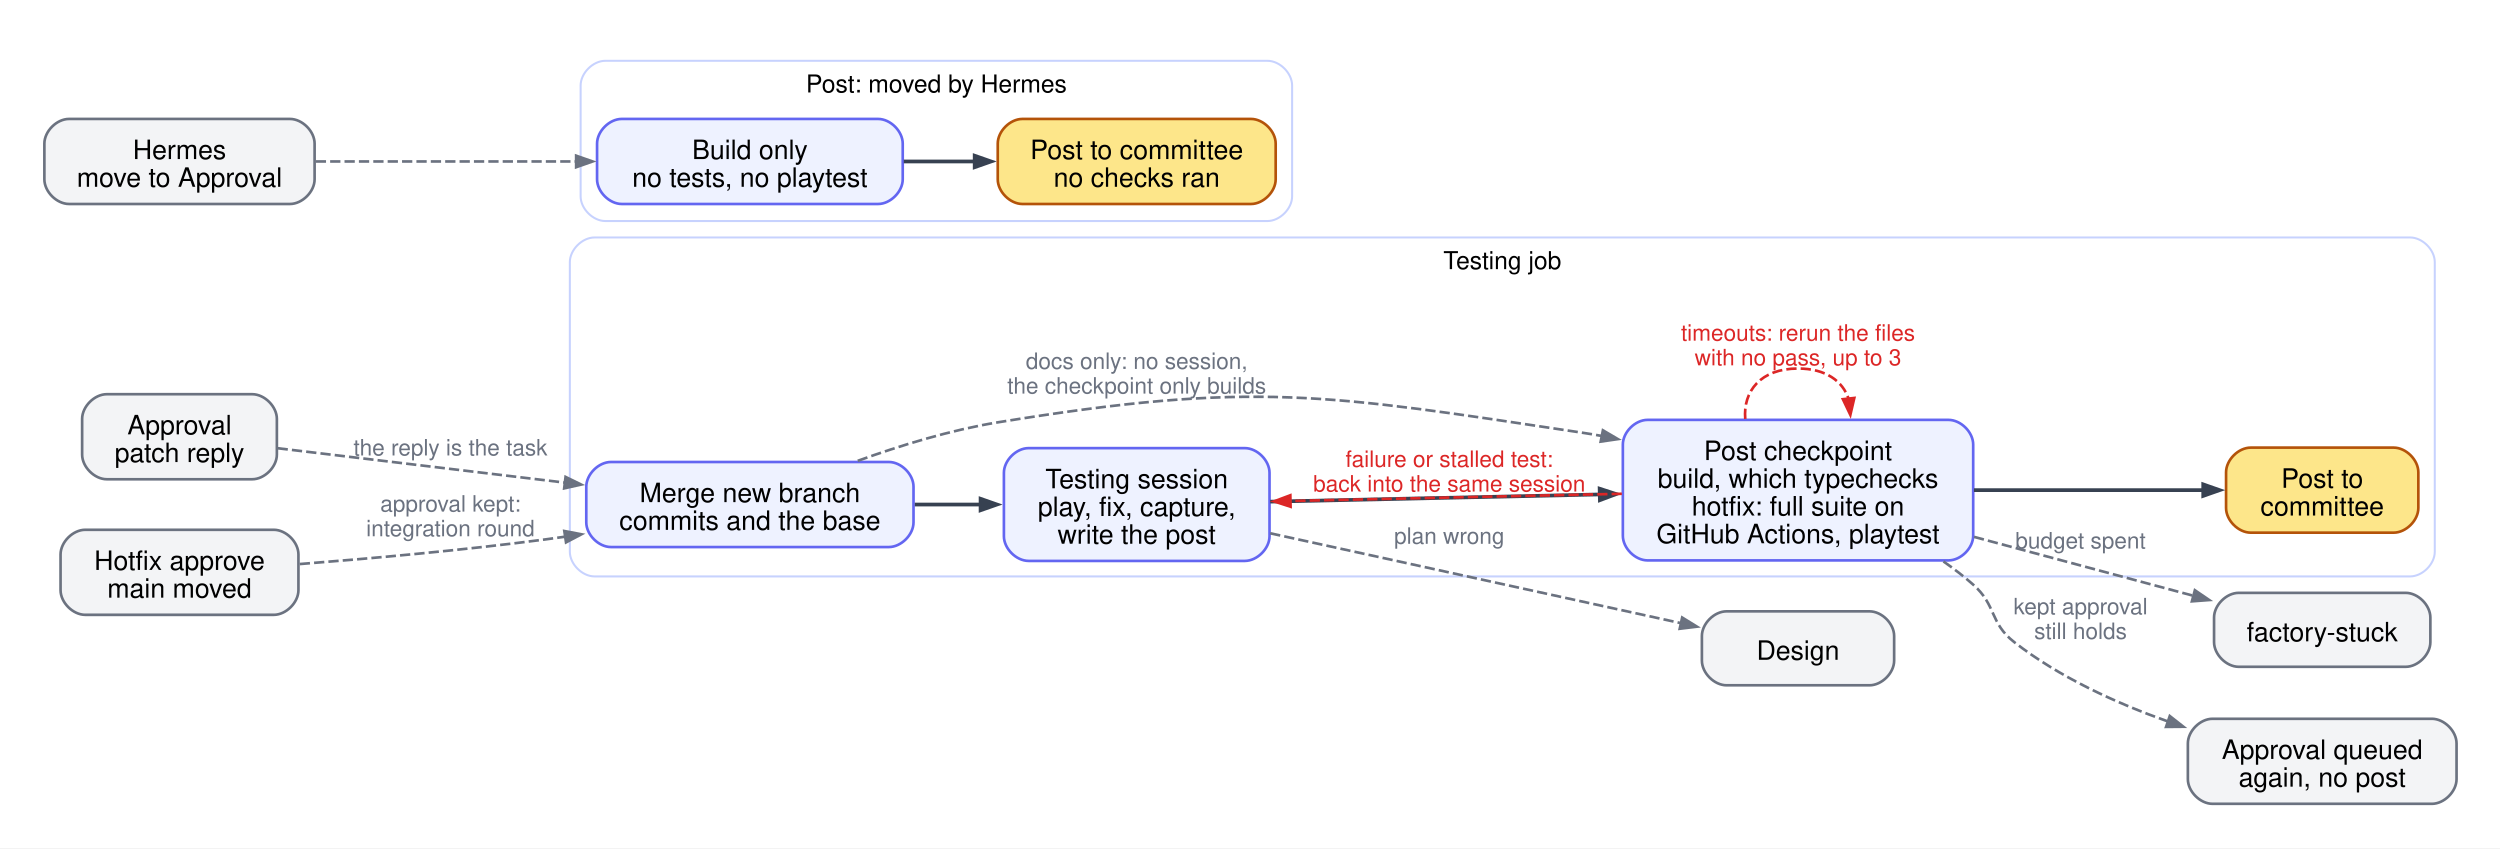
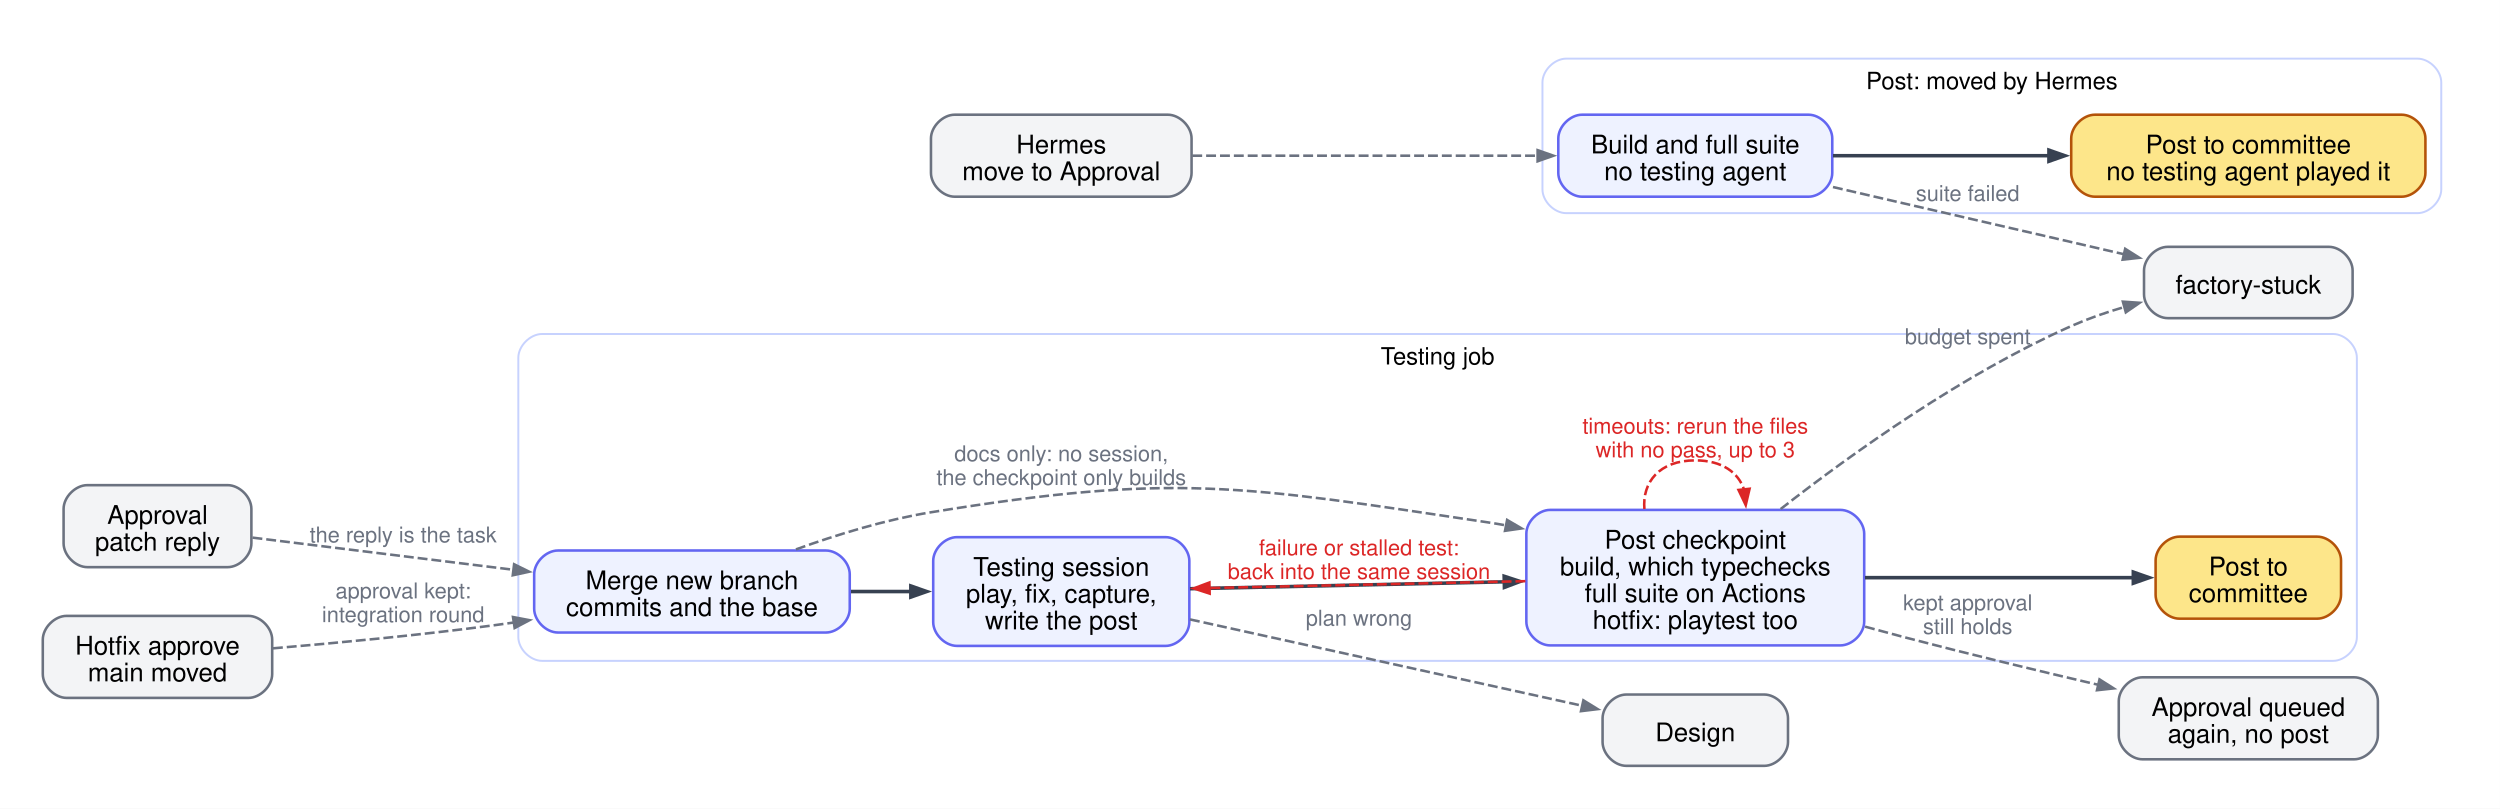
- <svg xmlns="http://www.w3.org/2000/svg" width="1217pt" height="413pt" viewBox="0.00 0.00 1217.00 413.00">
-   <g id="graph0" class="graph" transform="scale(1 1) rotate(0) translate(21.6 391.3)">
-     <polygon fill="white" stroke="none" points="-21.6,21.6 -21.6,-391.3 1195.85,-391.3 1195.85,21.6 -21.6,21.6" />
+ <svg xmlns="http://www.w3.org/2000/svg" width="1262pt" height="408pt" viewBox="0.00 0.00 1262.00 408.00">
+   <g id="graph0" class="graph" transform="scale(1 1) rotate(0) translate(21.6 386.6)">
+     <polygon fill="white" stroke="none" points="-21.6,21.6 -21.6,-386.6 1240.35,-386.6 1240.35,21.6 -21.6,21.6" />
    <g id="clust1" class="cluster">
-       <path fill="white" stroke="#c7d2fe" d="M267.8,-110.7C267.8,-110.7 1151.65,-110.7 1151.65,-110.7 1157.65,-110.7 1163.65,-116.7 1163.65,-122.7 1163.65,-122.7 1163.65,-263.7 1163.65,-263.7 1163.65,-269.7 1157.65,-275.7 1151.65,-275.7 1151.65,-275.7 267.8,-275.7 267.8,-275.7 261.8,-275.7 255.8,-269.7 255.8,-263.7 255.8,-263.7 255.8,-122.7 255.8,-122.7 255.8,-116.7 261.8,-110.7 267.8,-110.7" />
-       <text xml:space="preserve" text-anchor="middle" x="709.73" y="-260.3" font-family="Helvetica,sans-Serif" font-size="12.00">Testing job</text>
+       <path fill="white" stroke="#c7d2fe" d="M252.05,-53C252.05,-53 1156.15,-53 1156.15,-53 1162.15,-53 1168.15,-59 1168.15,-65 1168.15,-65 1168.15,-206 1168.15,-206 1168.15,-212 1162.15,-218 1156.15,-218 1156.15,-218 252.05,-218 252.05,-218 246.05,-218 240.05,-212 240.05,-206 240.05,-206 240.05,-65 240.05,-65 240.05,-59 246.05,-53 252.05,-53" />
+       <text xml:space="preserve" text-anchor="middle" x="704.1" y="-202.6" font-family="Helvetica,sans-Serif" font-size="12.00">Testing job</text>
    </g>
    <g id="clust2" class="cluster">
-       <path fill="white" stroke="#c7d2fe" d="M273.05,-283.7C273.05,-283.7 595.4,-283.7 595.4,-283.7 601.4,-283.7 607.4,-289.7 607.4,-295.7 607.4,-295.7 607.4,-349.7 607.4,-349.7 607.4,-355.7 601.4,-361.7 595.4,-361.7 595.4,-361.7 273.05,-361.7 273.05,-361.7 267.05,-361.7 261.05,-355.7 261.05,-349.7 261.05,-349.7 261.05,-295.7 261.05,-295.7 261.05,-289.7 267.05,-283.7 273.05,-283.7" />
-       <text xml:space="preserve" text-anchor="middle" x="434.23" y="-346.3" font-family="Helvetica,sans-Serif" font-size="12.00">Post: moved by Hermes</text>
+       <path fill="white" stroke="#c7d2fe" d="M769.03,-279C769.03,-279 1198.75,-279 1198.75,-279 1204.75,-279 1210.75,-285 1210.75,-291 1210.75,-291 1210.75,-345 1210.75,-345 1210.75,-351 1204.75,-357 1198.75,-357 1198.75,-357 769.03,-357 769.03,-357 763.03,-357 757.03,-351 757.03,-345 757.03,-345 757.03,-291 757.03,-291 757.03,-285 763.03,-279 769.03,-279" />
+       <text xml:space="preserve" text-anchor="middle" x="983.89" y="-341.6" font-family="Helvetica,sans-Serif" font-size="12.00">Post: moved by Hermes</text>
    </g>
    <g id="node1" class="node">
-       <path fill="#eef2ff" stroke="#6366f1" stroke-width="1.3" d="M411.1,-166.4C411.1,-166.4 275.8,-166.4 275.8,-166.4 269.8,-166.4 263.8,-160.4 263.8,-154.4 263.8,-154.4 263.8,-137 263.8,-137 263.8,-131 269.8,-125 275.8,-125 275.8,-125 411.1,-125 411.1,-125 417.1,-125 423.1,-131 423.1,-137 423.1,-137 423.1,-154.4 423.1,-154.4 423.1,-160.4 417.1,-166.4 411.1,-166.4" />
-       <text xml:space="preserve" text-anchor="middle" x="343.45" y="-146.85" font-family="Helvetica,sans-Serif" font-size="13.00">Merge new branch</text>
-       <text xml:space="preserve" text-anchor="middle" x="343.45" y="-133.35" font-family="Helvetica,sans-Serif" font-size="13.00">commits and the base</text>
+       <path fill="#eef2ff" stroke="#6366f1" stroke-width="1.3" d="M395.35,-108.7C395.35,-108.7 260.05,-108.7 260.05,-108.7 254.05,-108.7 248.05,-102.7 248.05,-96.7 248.05,-96.7 248.05,-79.3 248.05,-79.3 248.05,-73.3 254.05,-67.3 260.05,-67.3 260.05,-67.3 395.35,-67.3 395.35,-67.3 401.35,-67.3 407.35,-73.3 407.35,-79.3 407.35,-79.3 407.35,-96.7 407.35,-96.7 407.35,-102.7 401.35,-108.7 395.35,-108.7" />
+       <text xml:space="preserve" text-anchor="middle" x="327.7" y="-89.15" font-family="Helvetica,sans-Serif" font-size="13.00">Merge new branch</text>
+       <text xml:space="preserve" text-anchor="middle" x="327.7" y="-75.65" font-family="Helvetica,sans-Serif" font-size="13.00">commits and the base</text>
    </g>
    <g id="node2" class="node">
-       <path fill="#eef2ff" stroke="#6366f1" stroke-width="1.3" d="M584.4,-173.15C584.4,-173.15 479.1,-173.15 479.1,-173.15 473.1,-173.15 467.1,-167.15 467.1,-161.15 467.1,-161.15 467.1,-130.25 467.1,-130.25 467.1,-124.25 473.1,-118.25 479.1,-118.25 479.1,-118.25 584.4,-118.25 584.4,-118.25 590.4,-118.25 596.4,-124.25 596.4,-130.25 596.4,-130.25 596.4,-161.15 596.4,-161.15 596.4,-167.15 590.4,-173.15 584.4,-173.15" />
-       <text xml:space="preserve" text-anchor="middle" x="531.75" y="-153.6" font-family="Helvetica,sans-Serif" font-size="13.00">Testing session</text>
-       <text xml:space="preserve" text-anchor="middle" x="531.75" y="-140.1" font-family="Helvetica,sans-Serif" font-size="13.00">play, fix, capture,</text>
-       <text xml:space="preserve" text-anchor="middle" x="531.75" y="-126.6" font-family="Helvetica,sans-Serif" font-size="13.00">write the post</text>
+       <path fill="#eef2ff" stroke="#6366f1" stroke-width="1.3" d="M566.78,-115.45C566.78,-115.45 461.48,-115.45 461.48,-115.45 455.48,-115.45 449.48,-109.45 449.48,-103.45 449.48,-103.45 449.48,-72.55 449.48,-72.55 449.48,-66.55 455.48,-60.55 461.48,-60.55 461.48,-60.55 566.78,-60.55 566.78,-60.55 572.78,-60.55 578.78,-66.55 578.78,-72.55 578.78,-72.55 578.78,-103.45 578.78,-103.45 578.78,-109.45 572.78,-115.45 566.78,-115.45" />
+       <text xml:space="preserve" text-anchor="middle" x="514.13" y="-95.9" font-family="Helvetica,sans-Serif" font-size="13.00">Testing session</text>
+       <text xml:space="preserve" text-anchor="middle" x="514.13" y="-82.4" font-family="Helvetica,sans-Serif" font-size="13.00">play, fix, capture,</text>
+       <text xml:space="preserve" text-anchor="middle" x="514.13" y="-68.9" font-family="Helvetica,sans-Serif" font-size="13.00">write the post</text>
    </g>
    <g id="edge1" class="edge">
-       <path fill="none" stroke="#374151" stroke-width="1.8" d="M423.73,-145.7C434.42,-145.7 445.37,-145.7 455.98,-145.7" />
-       <polygon fill="#374151" stroke="#374151" stroke-width="1.8" points="455.74,-148.5 463.74,-145.7 455.74,-142.9 455.74,-148.5" />
+       <path fill="none" stroke="#374151" stroke-width="1.8" d="M407.98,-88C418.02,-88 428.27,-88 438.23,-88" />
+       <polygon fill="#374151" stroke="#374151" stroke-width="1.8" points="438.19,-90.8 446.19,-88 438.19,-85.2 438.19,-90.8" />
    </g>
    <g id="node3" class="node">
-       <path fill="#eef2ff" stroke="#6366f1" stroke-width="1.3" d="M926.95,-186.9C926.95,-186.9 780.4,-186.9 780.4,-186.9 774.4,-186.9 768.4,-180.9 768.4,-174.9 768.4,-174.9 768.4,-130.5 768.4,-130.5 768.4,-124.5 774.4,-118.5 780.4,-118.5 780.4,-118.5 926.95,-118.5 926.95,-118.5 932.95,-118.5 938.95,-124.5 938.95,-130.5 938.95,-130.5 938.95,-174.9 938.95,-174.9 938.95,-180.9 932.95,-186.9 926.95,-186.9" />
-       <text xml:space="preserve" text-anchor="middle" x="853.67" y="-167.35" font-family="Helvetica,sans-Serif" font-size="13.00">Post checkpoint</text>
-       <text xml:space="preserve" text-anchor="middle" x="853.67" y="-153.85" font-family="Helvetica,sans-Serif" font-size="13.00">build, which typechecks</text>
-       <text xml:space="preserve" text-anchor="middle" x="853.67" y="-140.35" font-family="Helvetica,sans-Serif" font-size="13.00">hotfix: full suite on</text>
-       <text xml:space="preserve" text-anchor="middle" x="853.67" y="-126.85" font-family="Helvetica,sans-Serif" font-size="13.00">GitHub Actions, playtest</text>
+       <path fill="#eef2ff" stroke="#6366f1" stroke-width="1.3" d="M907.45,-129.2C907.45,-129.2 760.9,-129.2 760.9,-129.2 754.9,-129.2 748.9,-123.2 748.9,-117.2 748.9,-117.2 748.9,-72.8 748.9,-72.8 748.9,-66.8 754.9,-60.8 760.9,-60.8 760.9,-60.8 907.45,-60.8 907.45,-60.8 913.45,-60.8 919.45,-66.8 919.45,-72.8 919.45,-72.8 919.45,-117.2 919.45,-117.2 919.45,-123.2 913.45,-129.2 907.45,-129.2" />
+       <text xml:space="preserve" text-anchor="middle" x="834.18" y="-109.65" font-family="Helvetica,sans-Serif" font-size="13.00">Post checkpoint</text>
+       <text xml:space="preserve" text-anchor="middle" x="834.18" y="-96.15" font-family="Helvetica,sans-Serif" font-size="13.00">build, which typechecks</text>
+       <text xml:space="preserve" text-anchor="middle" x="834.18" y="-82.65" font-family="Helvetica,sans-Serif" font-size="13.00">full suite on Actions</text>
+       <text xml:space="preserve" text-anchor="middle" x="834.18" y="-69.15" font-family="Helvetica,sans-Serif" font-size="13.00">hotfix: playtest too</text>
    </g>
    <g id="edge7" class="edge">
-       <path fill="none" stroke="#6b7280" stroke-width="1.3" stroke-dasharray="5,2" d="M395.94,-166.96C416.73,-174.47 441.18,-181.97 464.1,-185.7 588.83,-206 623.42,-199.45 748.4,-180.7 751.7,-180.21 755.04,-179.64 758.41,-179.03" />
-       <polygon fill="#6b7280" stroke="#6b7280" stroke-width="1.3" points="758.69,-181.83 766,-177.54 757.61,-176.33 758.69,-181.83" />
-       <text xml:space="preserve" text-anchor="middle" x="531.75" y="-211.7" font-family="Helvetica,sans-Serif" font-size="11.00" fill="#6b7280">docs only: no session,</text>
-       <text xml:space="preserve" text-anchor="middle" x="531.75" y="-199.7" font-family="Helvetica,sans-Serif" font-size="11.00" fill="#6b7280">the checkpoint only builds</text>
+       <path fill="none" stroke="#6b7280" stroke-width="1.3" stroke-dasharray="5,2" d="M380.19,-109.26C400.98,-116.77 425.43,-124.27 448.35,-128 571.44,-148.03 605.55,-141.38 728.9,-123 732.2,-122.51 735.54,-121.95 738.91,-121.34" />
+       <polygon fill="#6b7280" stroke="#6b7280" stroke-width="1.3" points="739.19,-124.13 746.51,-119.85 738.12,-118.64 739.19,-124.13" />
+       <text xml:space="preserve" text-anchor="middle" x="514.13" y="-153.78" font-family="Helvetica,sans-Serif" font-size="11.00" fill="#6b7280">docs only: no session,</text>
+       <text xml:space="preserve" text-anchor="middle" x="514.13" y="-141.78" font-family="Helvetica,sans-Serif" font-size="11.00" fill="#6b7280">the checkpoint only builds</text>
    </g>
    <g id="edge2" class="edge">
-       <path fill="none" stroke="#374151" stroke-width="1.8" d="M596.72,-147.1C642.7,-148.11 705.46,-149.48 757.33,-150.61" />
-       <polygon fill="#374151" stroke="#374151" stroke-width="1.8" points="757.1,-153.41 765.16,-150.79 757.22,-147.81 757.1,-153.41" />
+       <path fill="none" stroke="#374151" stroke-width="1.8" d="M579.1,-89.41C624.67,-90.41 686.68,-91.78 738.03,-92.91" />
+       <polygon fill="#374151" stroke="#374151" stroke-width="1.8" points="737.7,-95.7 745.76,-93.08 737.83,-90.1 737.7,-95.7" />
    </g>
    <g id="node9" class="node">
-       <path fill="#f3f4f6" stroke="#6b7280" stroke-width="1.3" d="M888.47,-93.7C888.47,-93.7 818.88,-93.7 818.88,-93.7 812.88,-93.7 806.88,-87.7 806.88,-81.7 806.88,-81.7 806.88,-69.7 806.88,-69.7 806.88,-63.7 812.88,-57.7 818.88,-57.7 818.88,-57.7 888.47,-57.7 888.47,-57.7 894.47,-57.7 900.47,-63.7 900.47,-69.7 900.47,-69.7 900.47,-81.7 900.47,-81.7 900.47,-87.7 894.47,-93.7 888.47,-93.7" />
-       <text xml:space="preserve" text-anchor="middle" x="853.67" y="-70.1" font-family="Helvetica,sans-Serif" font-size="13.00">Design</text>
+       <path fill="#f3f4f6" stroke="#6b7280" stroke-width="1.3" d="M868.98,-36C868.98,-36 799.38,-36 799.38,-36 793.38,-36 787.38,-30 787.38,-24 787.38,-24 787.38,-12 787.38,-12 787.38,-6 793.38,0 799.38,0 799.38,0 868.98,0 868.98,0 874.98,0 880.98,-6 880.98,-12 880.98,-12 880.98,-24 880.98,-24 880.98,-30 874.98,-36 868.98,-36" />
+       <text xml:space="preserve" text-anchor="middle" x="834.18" y="-12.4" font-family="Helvetica,sans-Serif" font-size="13.00">Design</text>
+     </g>
+     <g id="edge13" class="edge">
+       <path fill="none" stroke="#6b7280" stroke-width="1.3" stroke-dasharray="5,2" d="M579.1,-73.92C637.12,-61.15 721.78,-42.52 777.17,-30.33" />
+       <polygon fill="#6b7280" stroke="#6b7280" stroke-width="1.3" points="777.69,-33.08 784.9,-28.63 776.48,-27.61 777.69,-33.08" />
+       <text xml:space="preserve" text-anchor="middle" x="664.4" y="-70.78" font-family="Helvetica,sans-Serif" font-size="11.00" fill="#6b7280">plan wrong</text>
+     </g>
+     <g id="edge5" class="edge">
+       <path fill="none" stroke="#dc2626" stroke-width="1.3" stroke-dasharray="5,2" d="M748.41,-93.23C704.15,-92.29 649.11,-91.11 599.9,-90 596.3,-89.92 592.62,-89.84 588.9,-89.75" />
+       <polygon fill="#dc2626" stroke="#dc2626" stroke-width="1.3" points="589.03,-86.95 580.97,-89.57 588.9,-92.55 589.03,-86.95" />
+       <text xml:space="preserve" text-anchor="middle" x="664.4" y="-106.32" font-family="Helvetica,sans-Serif" font-size="11.00" fill="#dc2626">failure or stalled test:</text>
+       <text xml:space="preserve" text-anchor="middle" x="664.4" y="-94.32" font-family="Helvetica,sans-Serif" font-size="11.00" fill="#dc2626">back into the same session</text>
+     </g>
+     <g id="edge6" class="edge">
+       <path fill="none" stroke="#dc2626" stroke-width="1.3" stroke-dasharray="5,2" d="M808.49,-129.66C807.35,-143.06 815.91,-154.2 834.18,-154.2 847.73,-154.2 855.94,-148.06 858.81,-139.42" />
+       <polygon fill="#dc2626" stroke="#dc2626" stroke-width="1.3" points="861.58,-139.87 859.65,-131.62 856.01,-139.27 861.58,-139.87" />
+       <text xml:space="preserve" text-anchor="middle" x="834.18" y="-167.75" font-family="Helvetica,sans-Serif" font-size="11.00" fill="#dc2626">timeouts: rerun the files</text>
+       <text xml:space="preserve" text-anchor="middle" x="834.18" y="-155.75" font-family="Helvetica,sans-Serif" font-size="11.00" fill="#dc2626">with no pass, up to 3</text>
+     </g>
+     <g id="node4" class="node">
+       <path fill="#fde68a" stroke="#b45309" stroke-width="1.3" d="M1148.15,-115.7C1148.15,-115.7 1078.55,-115.7 1078.55,-115.7 1072.55,-115.7 1066.55,-109.7 1066.55,-103.7 1066.55,-103.7 1066.55,-86.3 1066.55,-86.3 1066.55,-80.3 1072.55,-74.3 1078.55,-74.3 1078.55,-74.3 1148.15,-74.3 1148.15,-74.3 1154.15,-74.3 1160.15,-80.3 1160.15,-86.3 1160.15,-86.3 1160.15,-103.7 1160.15,-103.7 1160.15,-109.7 1154.15,-115.7 1148.15,-115.7" />
+       <text xml:space="preserve" text-anchor="middle" x="1113.35" y="-96.15" font-family="Helvetica,sans-Serif" font-size="13.00">Post to</text>
+       <text xml:space="preserve" text-anchor="middle" x="1113.35" y="-82.65" font-family="Helvetica,sans-Serif" font-size="13.00">committee</text>
+     </g>
+     <g id="edge3" class="edge">
+       <path fill="none" stroke="#374151" stroke-width="1.8" d="M919.84,-95C963.79,-95 1016.31,-95 1055.38,-95" />
+       <polygon fill="#374151" stroke="#374151" stroke-width="1.8" points="1055.3,-97.8 1063.3,-95 1055.3,-92.2 1055.3,-97.8" />
+     </g>
+     <g id="node10" class="node">
+       <path fill="#f3f4f6" stroke="#6b7280" stroke-width="1.3" d="M1154,-262C1154,-262 1072.7,-262 1072.7,-262 1066.7,-262 1060.7,-256 1060.7,-250 1060.7,-250 1060.7,-238 1060.7,-238 1060.7,-232 1066.7,-226 1072.7,-226 1072.7,-226 1154,-226 1154,-226 1160,-226 1166,-232 1166,-238 1166,-238 1166,-250 1166,-250 1166,-256 1160,-262 1154,-262" />
+       <text xml:space="preserve" text-anchor="middle" x="1113.35" y="-238.4" font-family="Helvetica,sans-Serif" font-size="13.00">factory-stuck</text>
+     </g>
+     <g id="edge14" class="edge">
+       <path fill="none" stroke="#6b7280" stroke-width="1.3" stroke-dasharray="5,2" d="M877.25,-129.63C913.93,-158.21 969.62,-197.87 1023.95,-222 1032.42,-225.76 1041.65,-228.96 1050.85,-231.65" />
+       <polygon fill="#6b7280" stroke="#6b7280" stroke-width="1.3" points="1050.03,-234.33 1058.49,-233.75 1051.51,-228.93 1050.03,-234.33" />
+       <text xml:space="preserve" text-anchor="middle" x="971.7" y="-212.9" font-family="Helvetica,sans-Serif" font-size="11.00" fill="#6b7280">budget spent</text>
+     </g>
+     <g id="node12" class="node">
+       <path fill="#f3f4f6" stroke="#6b7280" stroke-width="1.3" d="M1166.75,-44.7C1166.75,-44.7 1059.95,-44.7 1059.95,-44.7 1053.95,-44.7 1047.95,-38.7 1047.95,-32.7 1047.95,-32.7 1047.95,-15.3 1047.95,-15.3 1047.95,-9.3 1053.95,-3.3 1059.95,-3.3 1059.95,-3.3 1166.75,-3.3 1166.75,-3.3 1172.75,-3.3 1178.75,-9.3 1178.75,-15.3 1178.75,-15.3 1178.75,-32.7 1178.75,-32.7 1178.75,-38.7 1172.75,-44.7 1166.75,-44.7" />
+       <text xml:space="preserve" text-anchor="middle" x="1113.35" y="-25.15" font-family="Helvetica,sans-Serif" font-size="13.00">Approval queued</text>
+       <text xml:space="preserve" text-anchor="middle" x="1113.35" y="-11.65" font-family="Helvetica,sans-Serif" font-size="13.00">again, no post</text>
    </g>
    <g id="edge12" class="edge">
-       <path fill="none" stroke="#6b7280" stroke-width="1.3" stroke-dasharray="5,2" d="M596.72,-131.7C655.21,-118.91 740.86,-100.16 796.7,-87.95" />
-       <polygon fill="#6b7280" stroke="#6b7280" stroke-width="1.3" points="797.28,-90.69 804.49,-86.24 796.08,-85.22 797.28,-90.69" />
-       <text xml:space="preserve" text-anchor="middle" x="683.9" y="-126.57" font-family="Helvetica,sans-Serif" font-size="11.00" fill="#6b7280">plan wrong</text>
+       <path fill="none" stroke="#6b7280" stroke-width="1.3" stroke-dasharray="5,2" d="M919.88,-70.27C926.49,-68.45 933.07,-66.67 939.45,-65 971.63,-56.56 1007.38,-47.96 1037.98,-40.82" />
+       <polygon fill="#6b7280" stroke="#6b7280" stroke-width="1.3" points="1038.23,-43.64 1045.39,-39.1 1036.96,-38.18 1038.23,-43.64" />
+       <text xml:space="preserve" text-anchor="middle" x="971.7" y="-78.55" font-family="Helvetica,sans-Serif" font-size="11.00" fill="#6b7280">kept approval</text>
+       <text xml:space="preserve" text-anchor="middle" x="971.7" y="-66.55" font-family="Helvetica,sans-Serif" font-size="11.00" fill="#6b7280">still holds</text>
    </g>
-     <g id="edge5" class="edge">
-       <path fill="none" stroke="#dc2626" stroke-width="1.3" stroke-dasharray="5,2" d="M767.91,-150.92C723.65,-149.98 668.61,-148.8 619.4,-147.7 615.14,-147.61 610.76,-147.51 606.34,-147.41" />
-       <polygon fill="#dc2626" stroke="#dc2626" stroke-width="1.3" points="606.66,-144.61 598.6,-147.23 606.53,-150.21 606.66,-144.61" />
-       <text xml:space="preserve" text-anchor="middle" x="683.9" y="-164.01" font-family="Helvetica,sans-Serif" font-size="11.00" fill="#dc2626">failure or stalled test:</text>
-       <text xml:space="preserve" text-anchor="middle" x="683.9" y="-152.01" font-family="Helvetica,sans-Serif" font-size="11.00" fill="#dc2626">back into the same session</text>
+     <g id="node5" class="node">
+       <path fill="#eef2ff" stroke="#6366f1" stroke-width="1.3" d="M891.33,-328.7C891.33,-328.7 777.03,-328.7 777.03,-328.7 771.03,-328.7 765.03,-322.7 765.03,-316.7 765.03,-316.7 765.03,-299.3 765.03,-299.3 765.03,-293.3 771.03,-287.3 777.03,-287.3 777.03,-287.3 891.33,-287.3 891.33,-287.3 897.33,-287.3 903.33,-293.3 903.33,-299.3 903.33,-299.3 903.33,-316.7 903.33,-316.7 903.33,-322.7 897.33,-328.7 891.33,-328.7" />
+       <text xml:space="preserve" text-anchor="middle" x="834.18" y="-309.15" font-family="Helvetica,sans-Serif" font-size="13.00">Build and full suite</text>
+       <text xml:space="preserve" text-anchor="middle" x="834.18" y="-295.65" font-family="Helvetica,sans-Serif" font-size="13.00">no testing agent</text>
    </g>
-     <g id="edge6" class="edge">
-       <path fill="none" stroke="#dc2626" stroke-width="1.3" stroke-dasharray="5,2" d="M827.99,-187.36C826.85,-200.76 835.41,-211.9 853.67,-211.9 867.23,-211.9 875.44,-205.76 878.31,-197.12" />
-       <polygon fill="#dc2626" stroke="#dc2626" stroke-width="1.3" points="881.08,-197.57 879.15,-189.32 875.51,-196.97 881.08,-197.57" />
-       <text xml:space="preserve" text-anchor="middle" x="853.67" y="-225.45" font-family="Helvetica,sans-Serif" font-size="11.00" fill="#dc2626">timeouts: rerun the files</text>
-       <text xml:space="preserve" text-anchor="middle" x="853.67" y="-213.45" font-family="Helvetica,sans-Serif" font-size="11.00" fill="#dc2626">with no pass, up to 3</text>
+     <g id="node6" class="node">
+       <path fill="#fde68a" stroke="#b45309" stroke-width="1.3" d="M1190.75,-328.7C1190.75,-328.7 1035.95,-328.7 1035.95,-328.7 1029.95,-328.7 1023.95,-322.7 1023.95,-316.7 1023.95,-316.7 1023.95,-299.3 1023.95,-299.3 1023.95,-293.3 1029.95,-287.3 1035.95,-287.3 1035.95,-287.3 1190.75,-287.3 1190.75,-287.3 1196.75,-287.3 1202.75,-293.3 1202.75,-299.3 1202.75,-299.3 1202.75,-316.7 1202.75,-316.7 1202.75,-322.7 1196.75,-328.7 1190.75,-328.7" />
+       <text xml:space="preserve" text-anchor="middle" x="1113.35" y="-309.15" font-family="Helvetica,sans-Serif" font-size="13.00">Post to committee</text>
+       <text xml:space="preserve" text-anchor="middle" x="1113.35" y="-295.65" font-family="Helvetica,sans-Serif" font-size="13.00">no testing agent played it</text>
    </g>
-     <g id="node4" class="node">
-       <path fill="#fde68a" stroke="#b45309" stroke-width="1.3" d="M1143.65,-173.4C1143.65,-173.4 1074.05,-173.4 1074.05,-173.4 1068.05,-173.4 1062.05,-167.4 1062.05,-161.4 1062.05,-161.4 1062.05,-144 1062.05,-144 1062.05,-138 1068.05,-132 1074.05,-132 1074.05,-132 1143.65,-132 1143.65,-132 1149.65,-132 1155.65,-138 1155.65,-144 1155.65,-144 1155.65,-161.4 1155.65,-161.4 1155.65,-167.4 1149.65,-173.4 1143.65,-173.4" />
-       <text xml:space="preserve" text-anchor="middle" x="1108.85" y="-153.85" font-family="Helvetica,sans-Serif" font-size="13.00">Post to</text>
-       <text xml:space="preserve" text-anchor="middle" x="1108.85" y="-140.35" font-family="Helvetica,sans-Serif" font-size="13.00">committee</text>
+     <g id="edge4" class="edge">
+       <path fill="none" stroke="#374151" stroke-width="1.8" d="M903.69,-308C936.59,-308 976.65,-308 1012.83,-308" />
+       <polygon fill="#374151" stroke="#374151" stroke-width="1.8" points="1012.7,-310.8 1020.7,-308 1012.7,-305.2 1012.7,-310.8" />
    </g>
-     <g id="edge3" class="edge">
-       <path fill="none" stroke="#374151" stroke-width="1.8" d="M939.33,-152.7C976.17,-152.7 1018.35,-152.7 1051.29,-152.7" />
-       <polygon fill="#374151" stroke="#374151" stroke-width="1.8" points="1050.92,-155.5 1058.92,-152.7 1050.92,-149.9 1050.92,-155.5" />
+     <g id="edge8" class="edge">
+       <path fill="none" stroke="#6b7280" stroke-width="1.3" stroke-dasharray="5,2" d="M903.69,-292.18C948.7,-281.79 1007.09,-268.3 1050.65,-258.25" />
+       <polygon fill="#6b7280" stroke="#6b7280" stroke-width="1.3" points="1051.19,-261 1058.35,-256.47 1049.93,-255.54 1051.19,-261" />
+       <text xml:space="preserve" text-anchor="middle" x="971.7" y="-285.16" font-family="Helvetica,sans-Serif" font-size="11.00" fill="#6b7280">suite failed</text>
    </g>
-     <g id="node10" class="node">
-       <path fill="#f3f4f6" stroke="#6b7280" stroke-width="1.3" d="M1149.5,-102.7C1149.5,-102.7 1068.2,-102.7 1068.2,-102.7 1062.2,-102.7 1056.2,-96.7 1056.2,-90.7 1056.2,-90.7 1056.2,-78.7 1056.2,-78.7 1056.2,-72.7 1062.2,-66.7 1068.2,-66.7 1068.2,-66.7 1149.5,-66.7 1149.5,-66.7 1155.5,-66.7 1161.5,-72.7 1161.5,-78.7 1161.5,-78.7 1161.5,-90.7 1161.5,-90.7 1161.5,-96.7 1155.5,-102.7 1149.5,-102.7" />
-       <text xml:space="preserve" text-anchor="middle" x="1108.85" y="-79.1" font-family="Helvetica,sans-Serif" font-size="13.00">factory-stuck</text>
+     <g id="node7" class="node">
+       <path fill="#f3f4f6" stroke="#6b7280" stroke-width="1.3" d="M567.9,-328.7C567.9,-328.7 460.35,-328.7 460.35,-328.7 454.35,-328.7 448.35,-322.7 448.35,-316.7 448.35,-316.7 448.35,-299.3 448.35,-299.3 448.35,-293.3 454.35,-287.3 460.35,-287.3 460.35,-287.3 567.9,-287.3 567.9,-287.3 573.9,-287.3 579.9,-293.3 579.9,-299.3 579.9,-299.3 579.9,-316.7 579.9,-316.7 579.9,-322.7 573.9,-328.7 567.9,-328.7" />
+       <text xml:space="preserve" text-anchor="middle" x="514.13" y="-309.15" font-family="Helvetica,sans-Serif" font-size="13.00">Hermes</text>
+       <text xml:space="preserve" text-anchor="middle" x="514.13" y="-295.65" font-family="Helvetica,sans-Serif" font-size="13.00">move to Approval</text>
    </g>
-     <g id="edge13" class="edge">
-       <path fill="none" stroke="#6b7280" stroke-width="1.3" stroke-dasharray="5,2" d="M939.33,-129.96C974.39,-120.54 1014.3,-109.83 1046.47,-101.19" />
-       <polygon fill="#6b7280" stroke="#6b7280" stroke-width="1.3" points="1046.86,-103.98 1053.86,-99.2 1045.41,-98.57 1046.86,-103.98" />
-       <text xml:space="preserve" text-anchor="middle" x="991.2" y="-124.32" font-family="Helvetica,sans-Serif" font-size="11.00" fill="#6b7280">budget spent</text>
+     <g id="edge9" class="edge">
+       <path fill="none" stroke="#6b7280" stroke-width="1.3" stroke-dasharray="5,2" d="M580.25,-308C630.81,-308 701.09,-308 754.74,-308" />
+       <polygon fill="#6b7280" stroke="#6b7280" stroke-width="1.3" points="754.59,-310.8 762.59,-308 754.59,-305.2 754.59,-310.8" />
    </g>
-     <g id="node12" class="node">
-       <path fill="#f3f4f6" stroke="#6b7280" stroke-width="1.3" d="M1162.25,-41.4C1162.25,-41.4 1055.45,-41.4 1055.45,-41.4 1049.45,-41.4 1043.45,-35.4 1043.45,-29.4 1043.45,-29.4 1043.45,-12 1043.45,-12 1043.45,-6 1049.45,0 1055.45,0 1055.45,0 1162.25,0 1162.25,0 1168.25,0 1174.25,-6 1174.25,-12 1174.25,-12 1174.25,-29.4 1174.25,-29.4 1174.25,-35.4 1168.25,-41.4 1162.25,-41.4" />
-       <text xml:space="preserve" text-anchor="middle" x="1108.85" y="-21.85" font-family="Helvetica,sans-Serif" font-size="13.00">Approval queued</text>
-       <text xml:space="preserve" text-anchor="middle" x="1108.85" y="-8.35" font-family="Helvetica,sans-Serif" font-size="13.00">again, no post</text>
+     <g id="node8" class="node">
+       <path fill="#f3f4f6" stroke="#6b7280" stroke-width="1.3" d="M93.3,-141.7C93.3,-141.7 22.5,-141.7 22.5,-141.7 16.5,-141.7 10.5,-135.7 10.5,-129.7 10.5,-129.7 10.5,-112.3 10.5,-112.3 10.5,-106.3 16.5,-100.3 22.5,-100.3 22.5,-100.3 93.3,-100.3 93.3,-100.3 99.3,-100.3 105.3,-106.3 105.3,-112.3 105.3,-112.3 105.3,-129.7 105.3,-129.7 105.3,-135.7 99.3,-141.7 93.3,-141.7" />
+       <text xml:space="preserve" text-anchor="middle" x="57.9" y="-122.15" font-family="Helvetica,sans-Serif" font-size="13.00">Approval</text>
+       <text xml:space="preserve" text-anchor="middle" x="57.9" y="-108.65" font-family="Helvetica,sans-Serif" font-size="13.00">patch reply</text>
+     </g>
+     <g id="edge10" class="edge">
+       <path fill="none" stroke="#6b7280" stroke-width="1.3" stroke-dasharray="5,2" d="M105.85,-115.21C142.18,-110.74 193.56,-104.41 237.61,-98.98" />
+       <polygon fill="#6b7280" stroke="#6b7280" stroke-width="1.3" points="237.92,-101.76 245.52,-98 237.24,-96.2 237.92,-101.76" />
+       <text xml:space="preserve" text-anchor="middle" x="181.93" y="-112.8" font-family="Helvetica,sans-Serif" font-size="11.00" fill="#6b7280">the reply is the task</text>
+     </g>
+     <g id="node11" class="node">
+       <path fill="#f3f4f6" stroke="#6b7280" stroke-width="1.3" d="M103.8,-75.7C103.8,-75.7 12,-75.7 12,-75.7 6,-75.7 0,-69.7 0,-63.7 0,-63.7 0,-46.3 0,-46.3 0,-40.3 6,-34.3 12,-34.3 12,-34.3 103.8,-34.3 103.8,-34.3 109.8,-34.3 115.8,-40.3 115.8,-46.3 115.8,-46.3 115.8,-63.7 115.8,-63.7 115.8,-69.7 109.8,-75.7 103.8,-75.7" />
+       <text xml:space="preserve" text-anchor="middle" x="57.9" y="-56.15" font-family="Helvetica,sans-Serif" font-size="13.00">Hotfix approve</text>
+       <text xml:space="preserve" text-anchor="middle" x="57.9" y="-42.65" font-family="Helvetica,sans-Serif" font-size="13.00">main moved</text>
    </g>
    <g id="edge11" class="edge">
-       <path fill="none" stroke="#6b7280" stroke-width="1.3" stroke-dasharray="5,2" d="M924.47,-117.99C929.56,-114.45 934.46,-110.68 938.95,-106.7 950.4,-96.56 946.88,-88.09 958.95,-78.7 980.89,-61.64 1008.47,-49.04 1033.91,-40.04" />
-       <polygon fill="#6b7280" stroke="#6b7280" stroke-width="1.3" points="1034.64,-42.75 1041.3,-37.52 1032.83,-37.45 1034.64,-42.75" />
-       <text xml:space="preserve" text-anchor="middle" x="991.2" y="-92.25" font-family="Helvetica,sans-Serif" font-size="11.00" fill="#6b7280">kept approval</text>
-       <text xml:space="preserve" text-anchor="middle" x="991.2" y="-80.25" font-family="Helvetica,sans-Serif" font-size="11.00" fill="#6b7280">still holds</text>
-     </g>
-     <g id="node5" class="node">
-       <path fill="#eef2ff" stroke="#6366f1" stroke-width="1.3" d="M405.85,-333.4C405.85,-333.4 281.05,-333.4 281.05,-333.4 275.05,-333.4 269.05,-327.4 269.05,-321.4 269.05,-321.4 269.05,-304 269.05,-304 269.05,-298 275.05,-292 281.05,-292 281.05,-292 405.85,-292 405.85,-292 411.85,-292 417.85,-298 417.85,-304 417.85,-304 417.85,-321.4 417.85,-321.4 417.85,-327.4 411.85,-333.4 405.85,-333.4" />
-       <text xml:space="preserve" text-anchor="middle" x="343.45" y="-313.85" font-family="Helvetica,sans-Serif" font-size="13.00">Build only</text>
-       <text xml:space="preserve" text-anchor="middle" x="343.45" y="-300.35" font-family="Helvetica,sans-Serif" font-size="13.00">no tests, no playtest</text>
-     </g>
-     <g id="node6" class="node">
-       <path fill="#fde68a" stroke="#b45309" stroke-width="1.3" d="M587.4,-333.4C587.4,-333.4 476.1,-333.4 476.1,-333.4 470.1,-333.4 464.1,-327.4 464.1,-321.4 464.1,-321.4 464.1,-304 464.1,-304 464.1,-298 470.1,-292 476.1,-292 476.1,-292 587.4,-292 587.4,-292 593.4,-292 599.4,-298 599.4,-304 599.4,-304 599.4,-321.4 599.4,-321.4 599.4,-327.4 593.4,-333.4 587.4,-333.4" />
-       <text xml:space="preserve" text-anchor="middle" x="531.75" y="-313.85" font-family="Helvetica,sans-Serif" font-size="13.00">Post to committee</text>
-       <text xml:space="preserve" text-anchor="middle" x="531.75" y="-300.35" font-family="Helvetica,sans-Serif" font-size="13.00">no checks ran</text>
-     </g>
-     <g id="edge4" class="edge">
-       <path fill="none" stroke="#374151" stroke-width="1.8" d="M418.35,-312.7C429.78,-312.7 441.62,-312.7 453.13,-312.7" />
-       <polygon fill="#374151" stroke="#374151" stroke-width="1.8" points="452.87,-315.5 460.87,-312.7 452.87,-309.9 452.87,-315.5" />
-     </g>
-     <g id="node7" class="node">
-       <path fill="#f3f4f6" stroke="#6b7280" stroke-width="1.3" d="M119.55,-333.4C119.55,-333.4 12,-333.4 12,-333.4 6,-333.4 0,-327.4 0,-321.4 0,-321.4 0,-304 0,-304 0,-298 6,-292 12,-292 12,-292 119.55,-292 119.55,-292 125.55,-292 131.55,-298 131.55,-304 131.55,-304 131.55,-321.4 131.55,-321.4 131.55,-327.4 125.55,-333.4 119.55,-333.4" />
-       <text xml:space="preserve" text-anchor="middle" x="65.78" y="-313.85" font-family="Helvetica,sans-Serif" font-size="13.00">Hermes</text>
-       <text xml:space="preserve" text-anchor="middle" x="65.78" y="-300.35" font-family="Helvetica,sans-Serif" font-size="13.00">move to Approval</text>
-     </g>
-     <g id="edge8" class="edge">
-       <path fill="none" stroke="#6b7280" stroke-width="1.3" stroke-dasharray="5,2" d="M132.11,-312.7C170.06,-312.7 218.26,-312.7 258.94,-312.7" />
-       <polygon fill="#6b7280" stroke="#6b7280" stroke-width="1.3" points="258.87,-315.5 266.87,-312.7 258.87,-309.9 258.87,-315.5" />
-     </g>
-     <g id="node8" class="node">
-       <path fill="#f3f4f6" stroke="#6b7280" stroke-width="1.3" d="M101.18,-199.4C101.18,-199.4 30.38,-199.4 30.38,-199.4 24.38,-199.4 18.38,-193.4 18.38,-187.4 18.38,-187.4 18.38,-170 18.38,-170 18.38,-164 24.38,-158 30.38,-158 30.38,-158 101.18,-158 101.18,-158 107.18,-158 113.18,-164 113.18,-170 113.18,-170 113.18,-187.4 113.18,-187.4 113.18,-193.4 107.18,-199.4 101.18,-199.4" />
-       <text xml:space="preserve" text-anchor="middle" x="65.78" y="-179.85" font-family="Helvetica,sans-Serif" font-size="13.00">Approval</text>
-       <text xml:space="preserve" text-anchor="middle" x="65.78" y="-166.35" font-family="Helvetica,sans-Serif" font-size="13.00">patch reply</text>
-     </g>
-     <g id="edge9" class="edge">
-       <path fill="none" stroke="#6b7280" stroke-width="1.3" stroke-dasharray="5,2" d="M113.54,-173.1C151.76,-168.53 206.89,-161.93 253.47,-156.35" />
-       <polygon fill="#6b7280" stroke="#6b7280" stroke-width="1.3" points="253.71,-159.14 261.32,-155.41 253.04,-153.58 253.71,-159.14" />
-       <text xml:space="preserve" text-anchor="middle" x="197.68" y="-169.58" font-family="Helvetica,sans-Serif" font-size="11.00" fill="#6b7280">the reply is the task</text>
-     </g>
-     <g id="node11" class="node">
-       <path fill="#f3f4f6" stroke="#6b7280" stroke-width="1.3" d="M111.68,-133.4C111.68,-133.4 19.88,-133.4 19.88,-133.4 13.88,-133.4 7.88,-127.4 7.88,-121.4 7.88,-121.4 7.88,-104 7.88,-104 7.88,-98 13.88,-92 19.88,-92 19.88,-92 111.68,-92 111.68,-92 117.68,-92 123.68,-98 123.68,-104 123.68,-104 123.68,-121.4 123.68,-121.4 123.68,-127.4 117.68,-133.4 111.68,-133.4" />
-       <text xml:space="preserve" text-anchor="middle" x="65.78" y="-113.85" font-family="Helvetica,sans-Serif" font-size="13.00">Hotfix approve</text>
-       <text xml:space="preserve" text-anchor="middle" x="65.78" y="-100.35" font-family="Helvetica,sans-Serif" font-size="13.00">main moved</text>
-     </g>
-     <g id="edge10" class="edge">
-       <path fill="none" stroke="#6b7280" stroke-width="1.3" stroke-dasharray="5,2" d="M124.31,-116.72C159,-119.44 204.02,-123.48 243.8,-128.7 247.09,-129.13 250.43,-129.59 253.81,-130.08" />
-       <polygon fill="#6b7280" stroke="#6b7280" stroke-width="1.3" points="253.11,-132.8 261.44,-131.21 253.94,-127.26 253.11,-132.8" />
-       <text xml:space="preserve" text-anchor="middle" x="197.68" y="-142.25" font-family="Helvetica,sans-Serif" font-size="11.00" fill="#6b7280">approval kept:</text>
-       <text xml:space="preserve" text-anchor="middle" x="197.68" y="-130.25" font-family="Helvetica,sans-Serif" font-size="11.00" fill="#6b7280">integration round</text>
+       <path fill="none" stroke="#6b7280" stroke-width="1.3" stroke-dasharray="5,2" d="M116.18,-59.32C149,-62.08 190.92,-66.05 228.05,-71 231.34,-71.44 234.68,-71.91 238.06,-72.39" />
+       <polygon fill="#6b7280" stroke="#6b7280" stroke-width="1.3" points="237.36,-75.12 245.68,-73.54 238.19,-69.58 237.36,-75.12" />
+       <text xml:space="preserve" text-anchor="middle" x="181.93" y="-84.55" font-family="Helvetica,sans-Serif" font-size="11.00" fill="#6b7280">approval kept:</text>
+       <text xml:space="preserve" text-anchor="middle" x="181.93" y="-72.55" font-family="Helvetica,sans-Serif" font-size="11.00" fill="#6b7280">integration round</text>
    </g>
  </g>
</svg>
